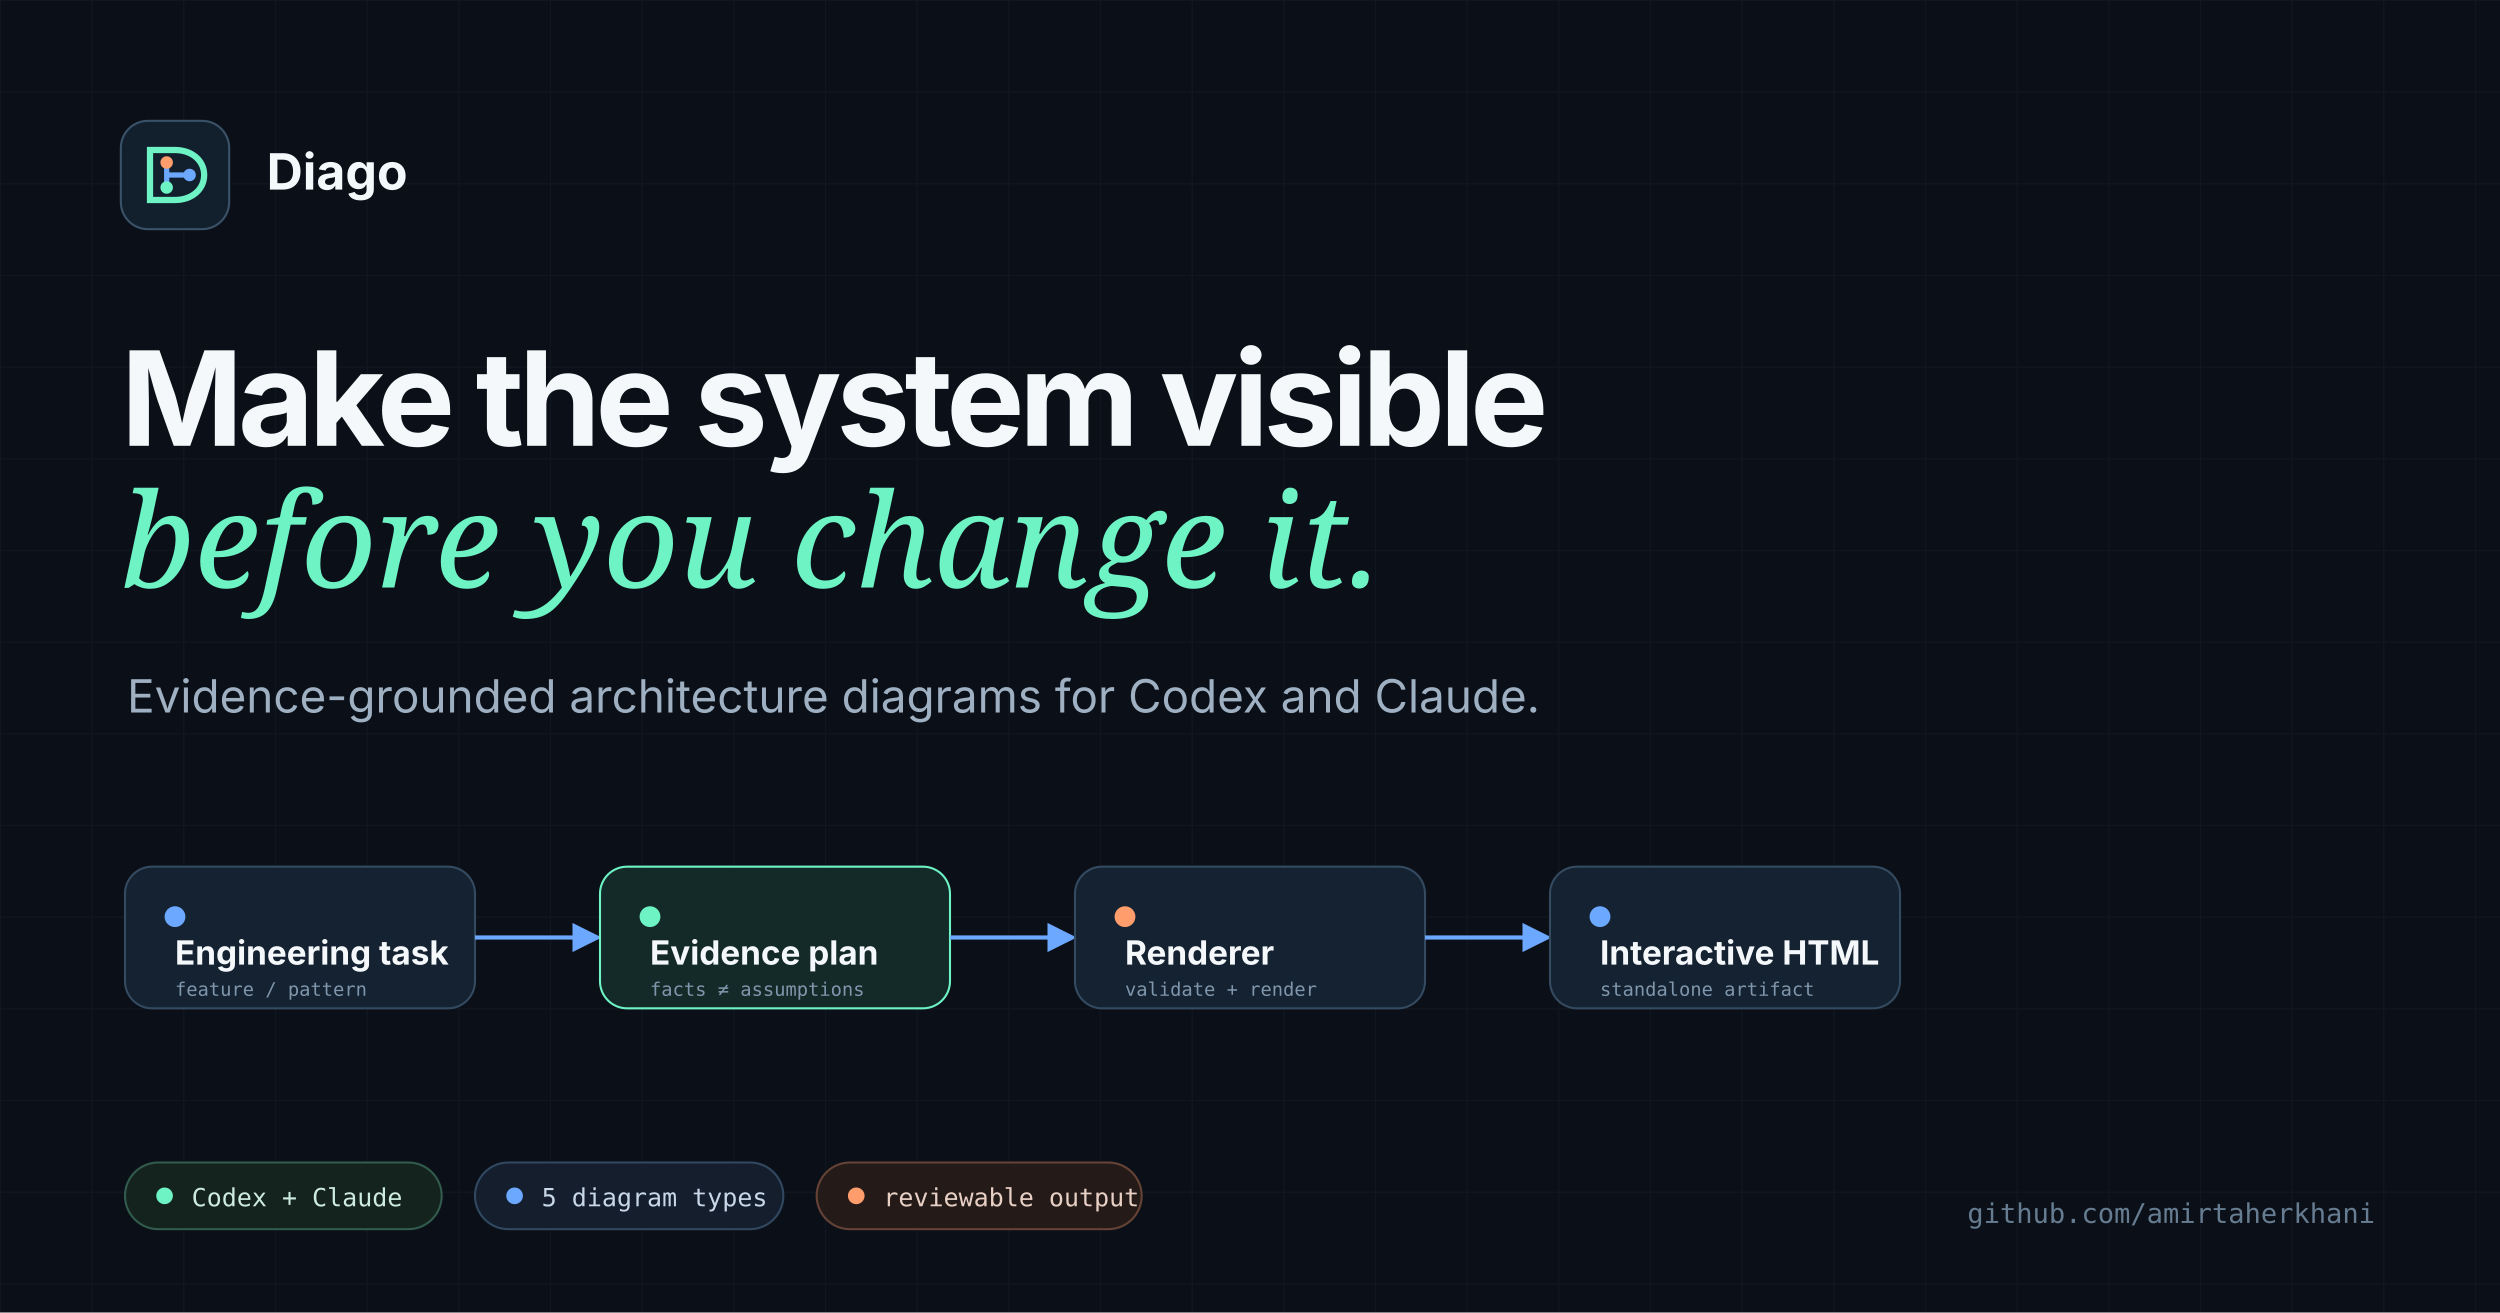
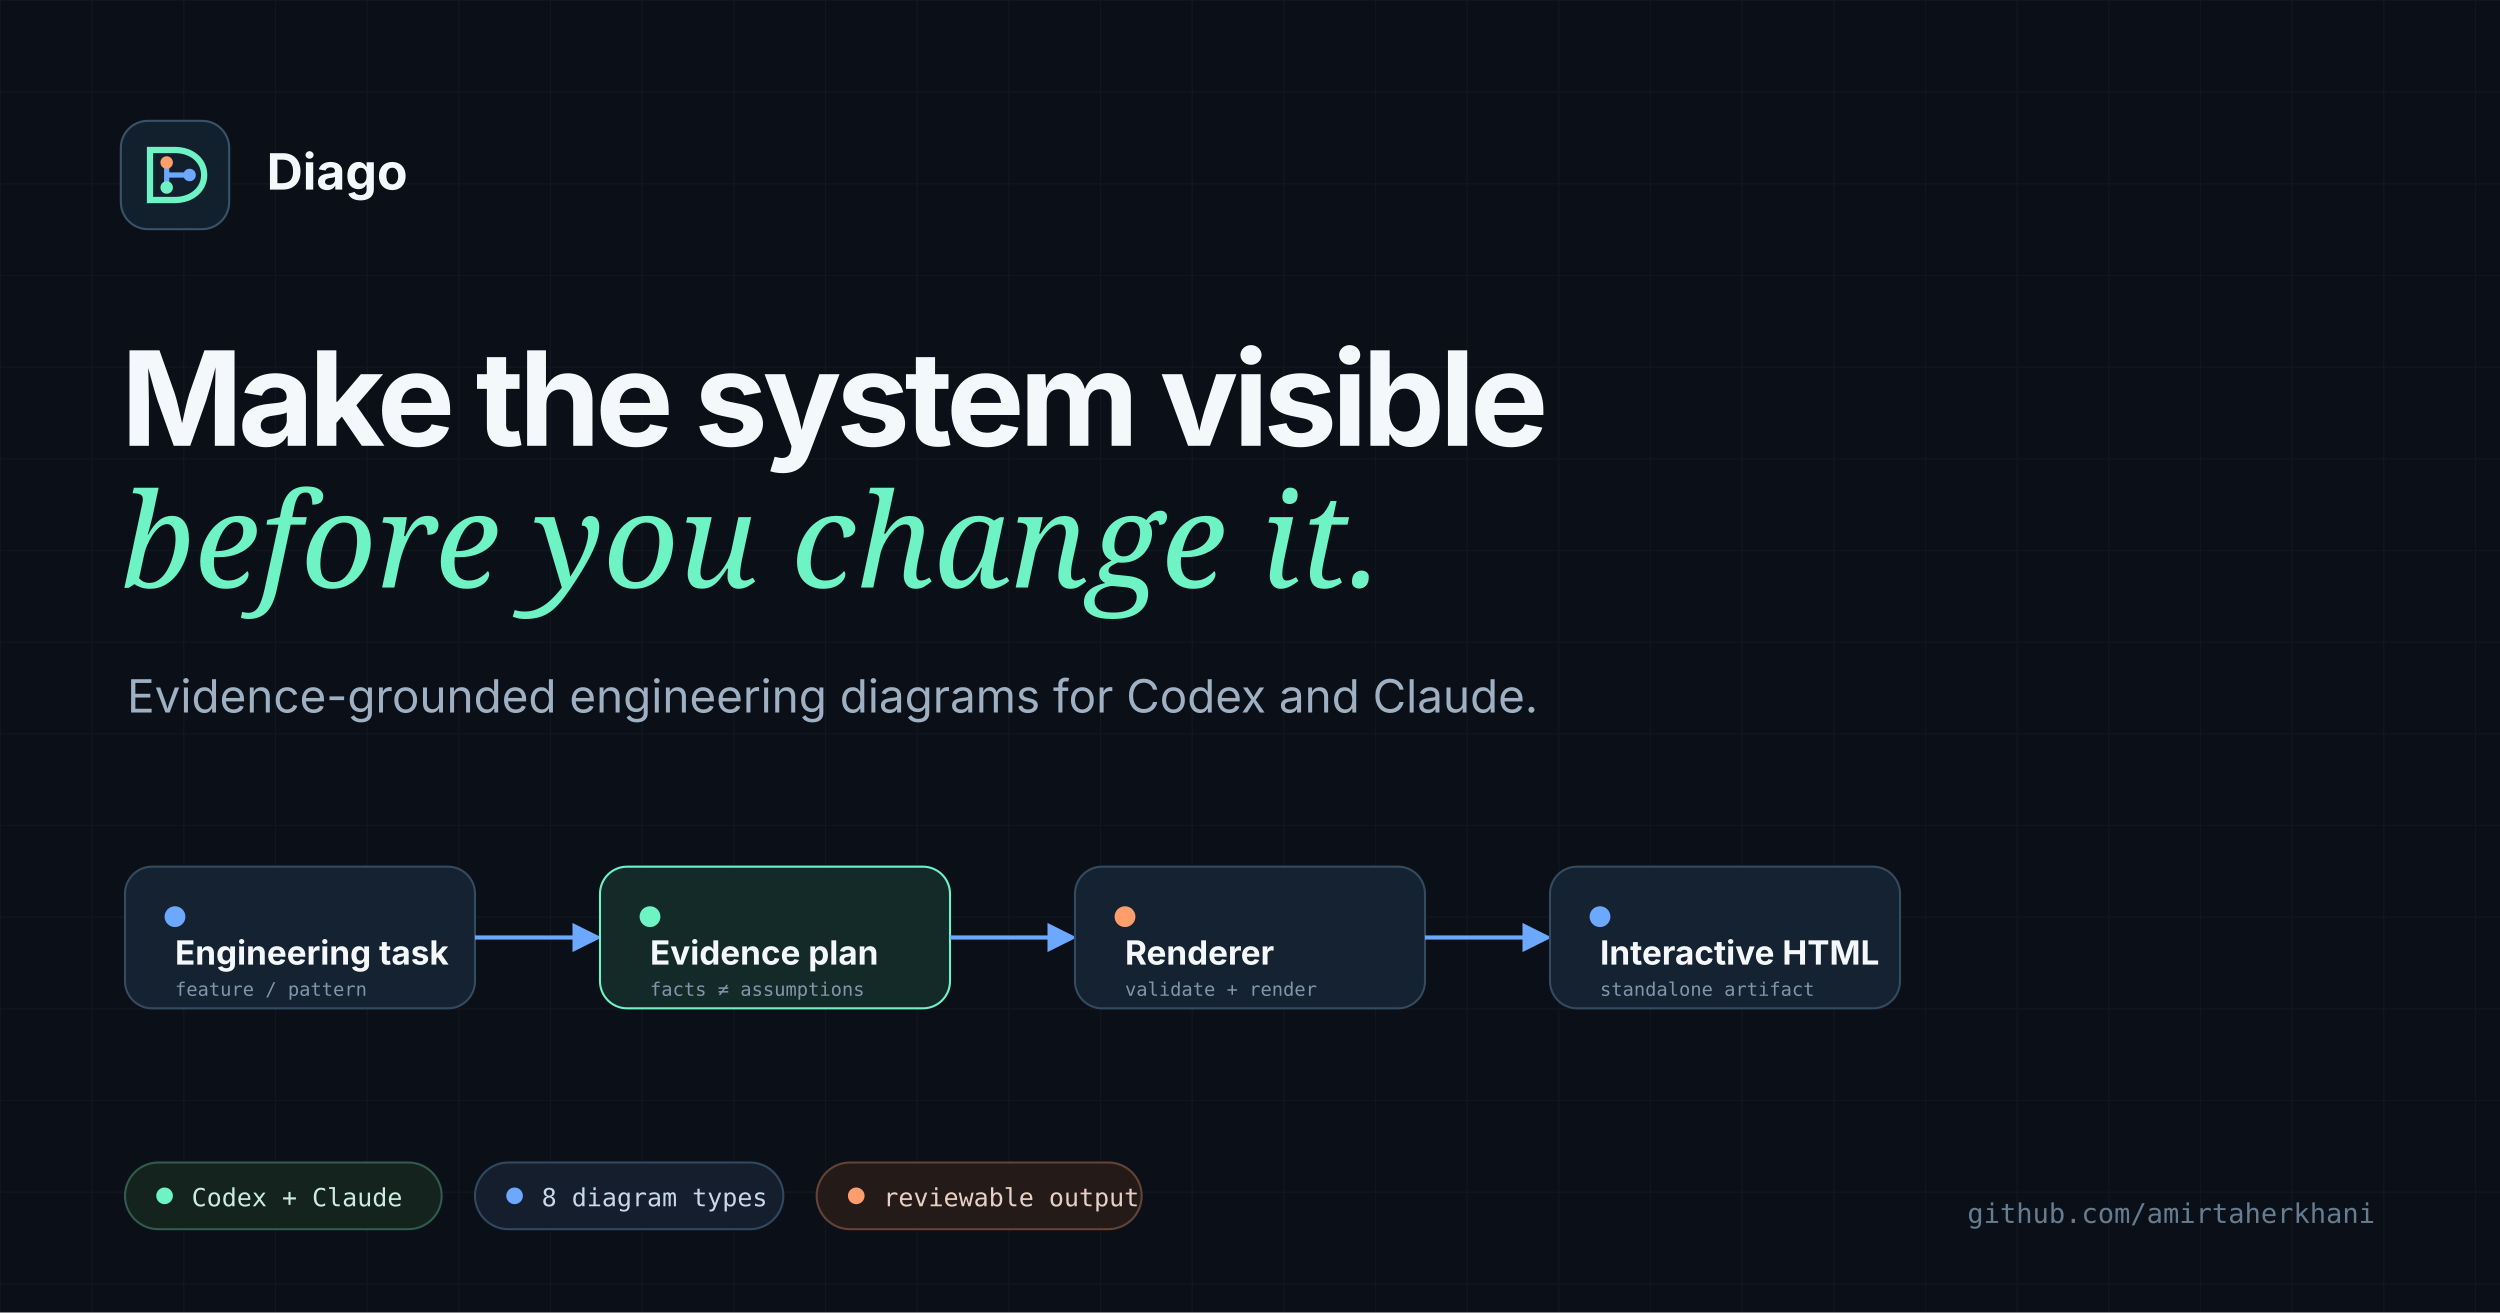
<svg xmlns="http://www.w3.org/2000/svg" viewBox="0 0 1200 630">
  <defs>
    <linearGradient id="background" x1="0" y1="0" x2="1200" y2="630">
      <stop stop-color="#0B1018" />
      <stop offset="1" stop-color="#111C28" />
    </linearGradient>
    <pattern id="grid" width="44" height="44" patternUnits="userSpaceOnUse">
      <path d="M44 0H0V44" fill="none" stroke="#7A95B1" stroke-opacity=".055" />
    </pattern>
    <marker id="arrow" viewBox="0 0 10 10" refX="8" refY="5" markerWidth="7" markerHeight="7" orient="auto">
      <path d="M0 0 10 5 0 10Z" fill="#6CA8FF" />
    </marker>
  </defs>
  <rect width="1200" height="630" fill="url(#background)" />
  <rect width="1200" height="630" fill="url(#grid)" />
  <rect x="58" y="58" width="52" height="52" rx="13" fill="#12202E" stroke="#3A5268" />
  <path d="M72 72h12c8 0 14 5 14 12s-6 12-14 12H72V72Z" fill="none" stroke="#6EF3C5" stroke-width="3" />
  <path d="M80 78v12m0-6h10" stroke="#6CA8FF" stroke-width="2.5" stroke-linecap="round" />
  <circle cx="80" cy="78" r="3" fill="#FF9D6C" />
  <circle cx="80" cy="90" r="3" fill="#6EF3C5" />
  <circle cx="91" cy="84" r="3" fill="#6CA8FF" />
  <text x="128" y="91" fill="#F5F8FB" font-family="-apple-system,BlinkMacSystemFont,Segoe UI,sans-serif" font-size="24" font-weight="700">Diago</text>
  <text x="58" y="214" fill="#F5F8FB" font-family="-apple-system,BlinkMacSystemFont,Segoe UI,sans-serif" font-size="63" font-weight="650" letter-spacing="-2.5">Make the system visible</text>
  <text x="58" y="282" fill="#6EF3C5" font-family="Georgia,serif" font-size="63" font-style="italic">before you change it.</text>
-   <text x="61" y="342" fill="#9EB0C2" font-family="-apple-system,BlinkMacSystemFont,Segoe UI,sans-serif" font-size="22">Evidence-grounded architecture diagrams for Codex and Claude.</text>
+   <text x="61" y="342" fill="#9EB0C2" font-family="-apple-system,BlinkMacSystemFont,Segoe UI,sans-serif" font-size="22">Evidence-grounded engineering diagrams for Codex and Claude.</text>
  <g transform="translate(60 416)">
    <rect width="168" height="68" rx="13" fill="#142231" stroke="#344A60" />
    <circle cx="24" cy="24" r="5" fill="#6CA8FF" />
    <text x="24" y="47" fill="#F5F8FB" font-family="-apple-system,BlinkMacSystemFont,Segoe UI,sans-serif" font-size="16" font-weight="700">Engineering task</text>
    <text x="24" y="62" fill="#7F96AC" font-family="monospace" font-size="9">feature / pattern</text>
    <path d="M168 34H226" stroke="#6CA8FF" stroke-width="2" marker-end="url(#arrow)" />
    <rect x="228" width="168" height="68" rx="13" fill="#142A28" stroke="#6EF3C5" />
    <circle cx="252" cy="24" r="5" fill="#6EF3C5" />
    <text x="252" y="47" fill="#F5F8FB" font-family="-apple-system,BlinkMacSystemFont,Segoe UI,sans-serif" font-size="16" font-weight="700">Evidence plan</text>
    <text x="252" y="62" fill="#7F96AC" font-family="monospace" font-size="9">facts ≠ assumptions</text>
    <path d="M396 34H454" stroke="#6CA8FF" stroke-width="2" marker-end="url(#arrow)" />
    <rect x="456" width="168" height="68" rx="13" fill="#142231" stroke="#344A60" />
    <circle cx="480" cy="24" r="5" fill="#FF9D6C" />
    <text x="480" y="47" fill="#F5F8FB" font-family="-apple-system,BlinkMacSystemFont,Segoe UI,sans-serif" font-size="16" font-weight="700">Renderer</text>
    <text x="480" y="62" fill="#7F96AC" font-family="monospace" font-size="9">validate + render</text>
    <path d="M624 34H682" stroke="#6CA8FF" stroke-width="2" marker-end="url(#arrow)" />
    <rect x="684" width="168" height="68" rx="13" fill="#142231" stroke="#344A60" />
    <circle cx="708" cy="24" r="5" fill="#6CA8FF" />
    <text x="708" y="47" fill="#F5F8FB" font-family="-apple-system,BlinkMacSystemFont,Segoe UI,sans-serif" font-size="16" font-weight="700">Interactive HTML</text>
    <text x="708" y="62" fill="#7F96AC" font-family="monospace" font-size="9">standalone artifact</text>
  </g>
  <g transform="translate(60 558)">
    <rect width="152" height="32" rx="16" fill="#15231F" stroke="#315B4C" />
    <circle cx="19" cy="16" r="4" fill="#6EF3C5" />
    <text x="32" y="21" fill="#CDEBDF" font-family="monospace" font-size="12">Codex + Claude</text>
    <rect x="168" width="148" height="32" rx="16" fill="#141E2C" stroke="#314861" />
    <circle cx="187" cy="16" r="4" fill="#6CA8FF" />
-     <text x="200" y="21" fill="#C8D8E8" font-family="monospace" font-size="12">5 diagram types</text>
+     <text x="200" y="21" fill="#C8D8E8" font-family="monospace" font-size="12">8 diagram types</text>
    <rect x="332" width="156" height="32" rx="16" fill="#241B19" stroke="#654236" />
    <circle cx="351" cy="16" r="4" fill="#FF9D6C" />
    <text x="364" y="21" fill="#E8D0C5" font-family="monospace" font-size="12">reviewable output</text>
  </g>
  <text x="1140" y="587" fill="#667C91" font-family="monospace" font-size="13" text-anchor="end">github.com/amirtaherkhani</text>
</svg>
